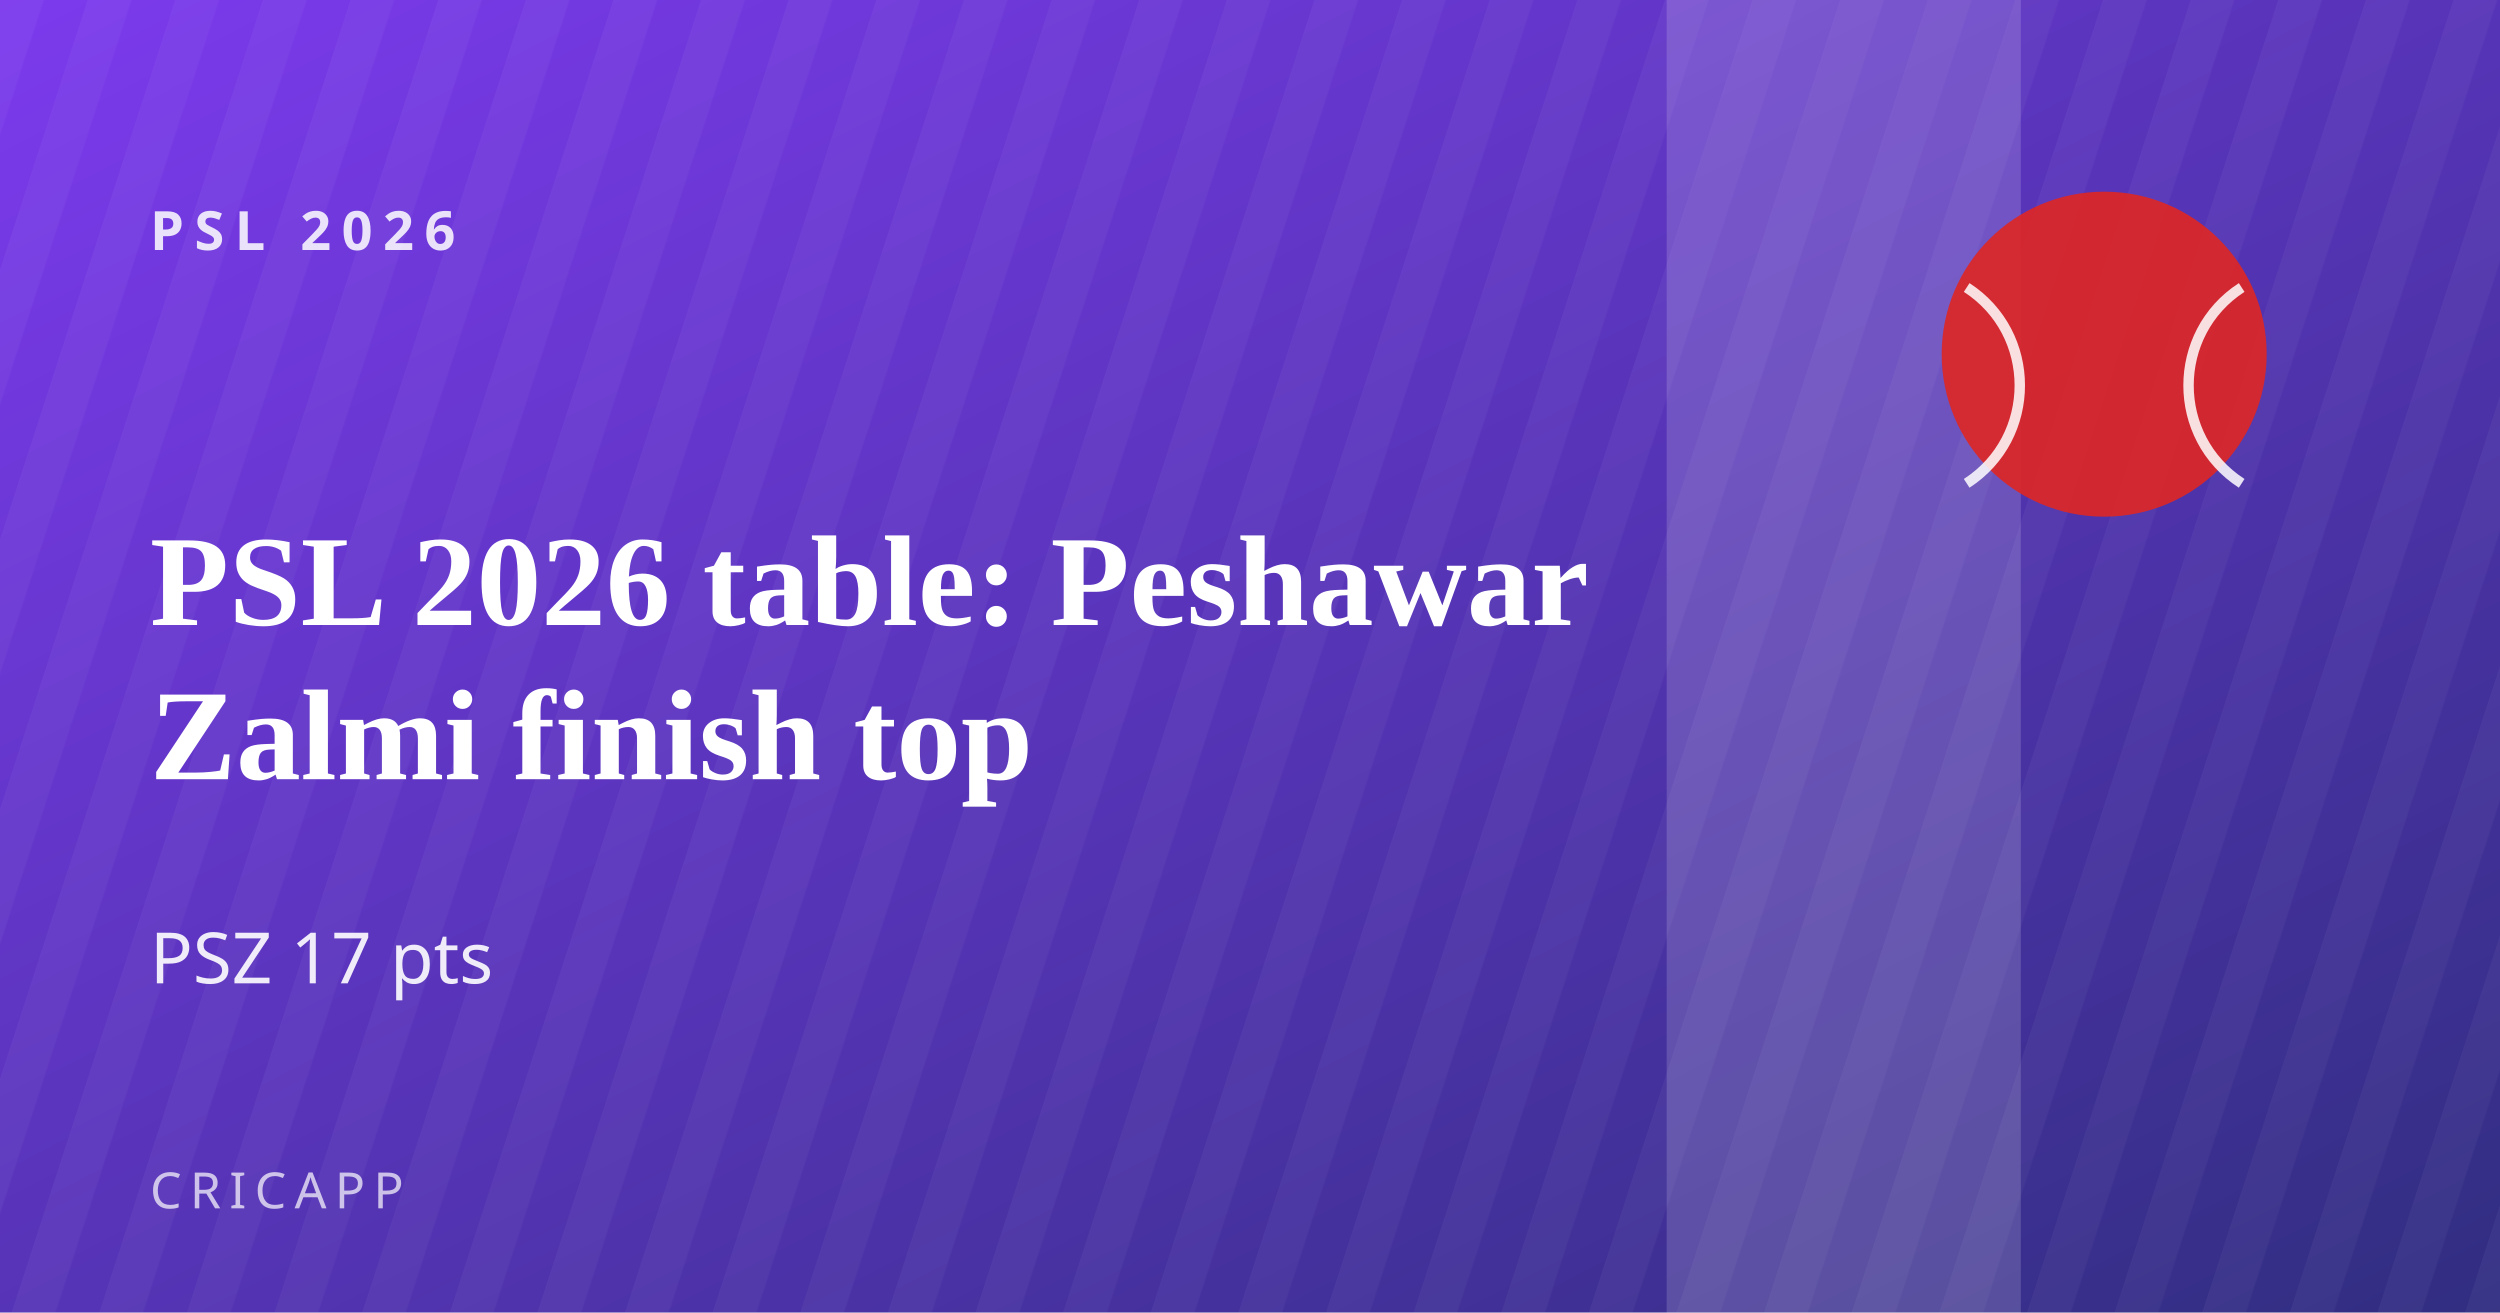
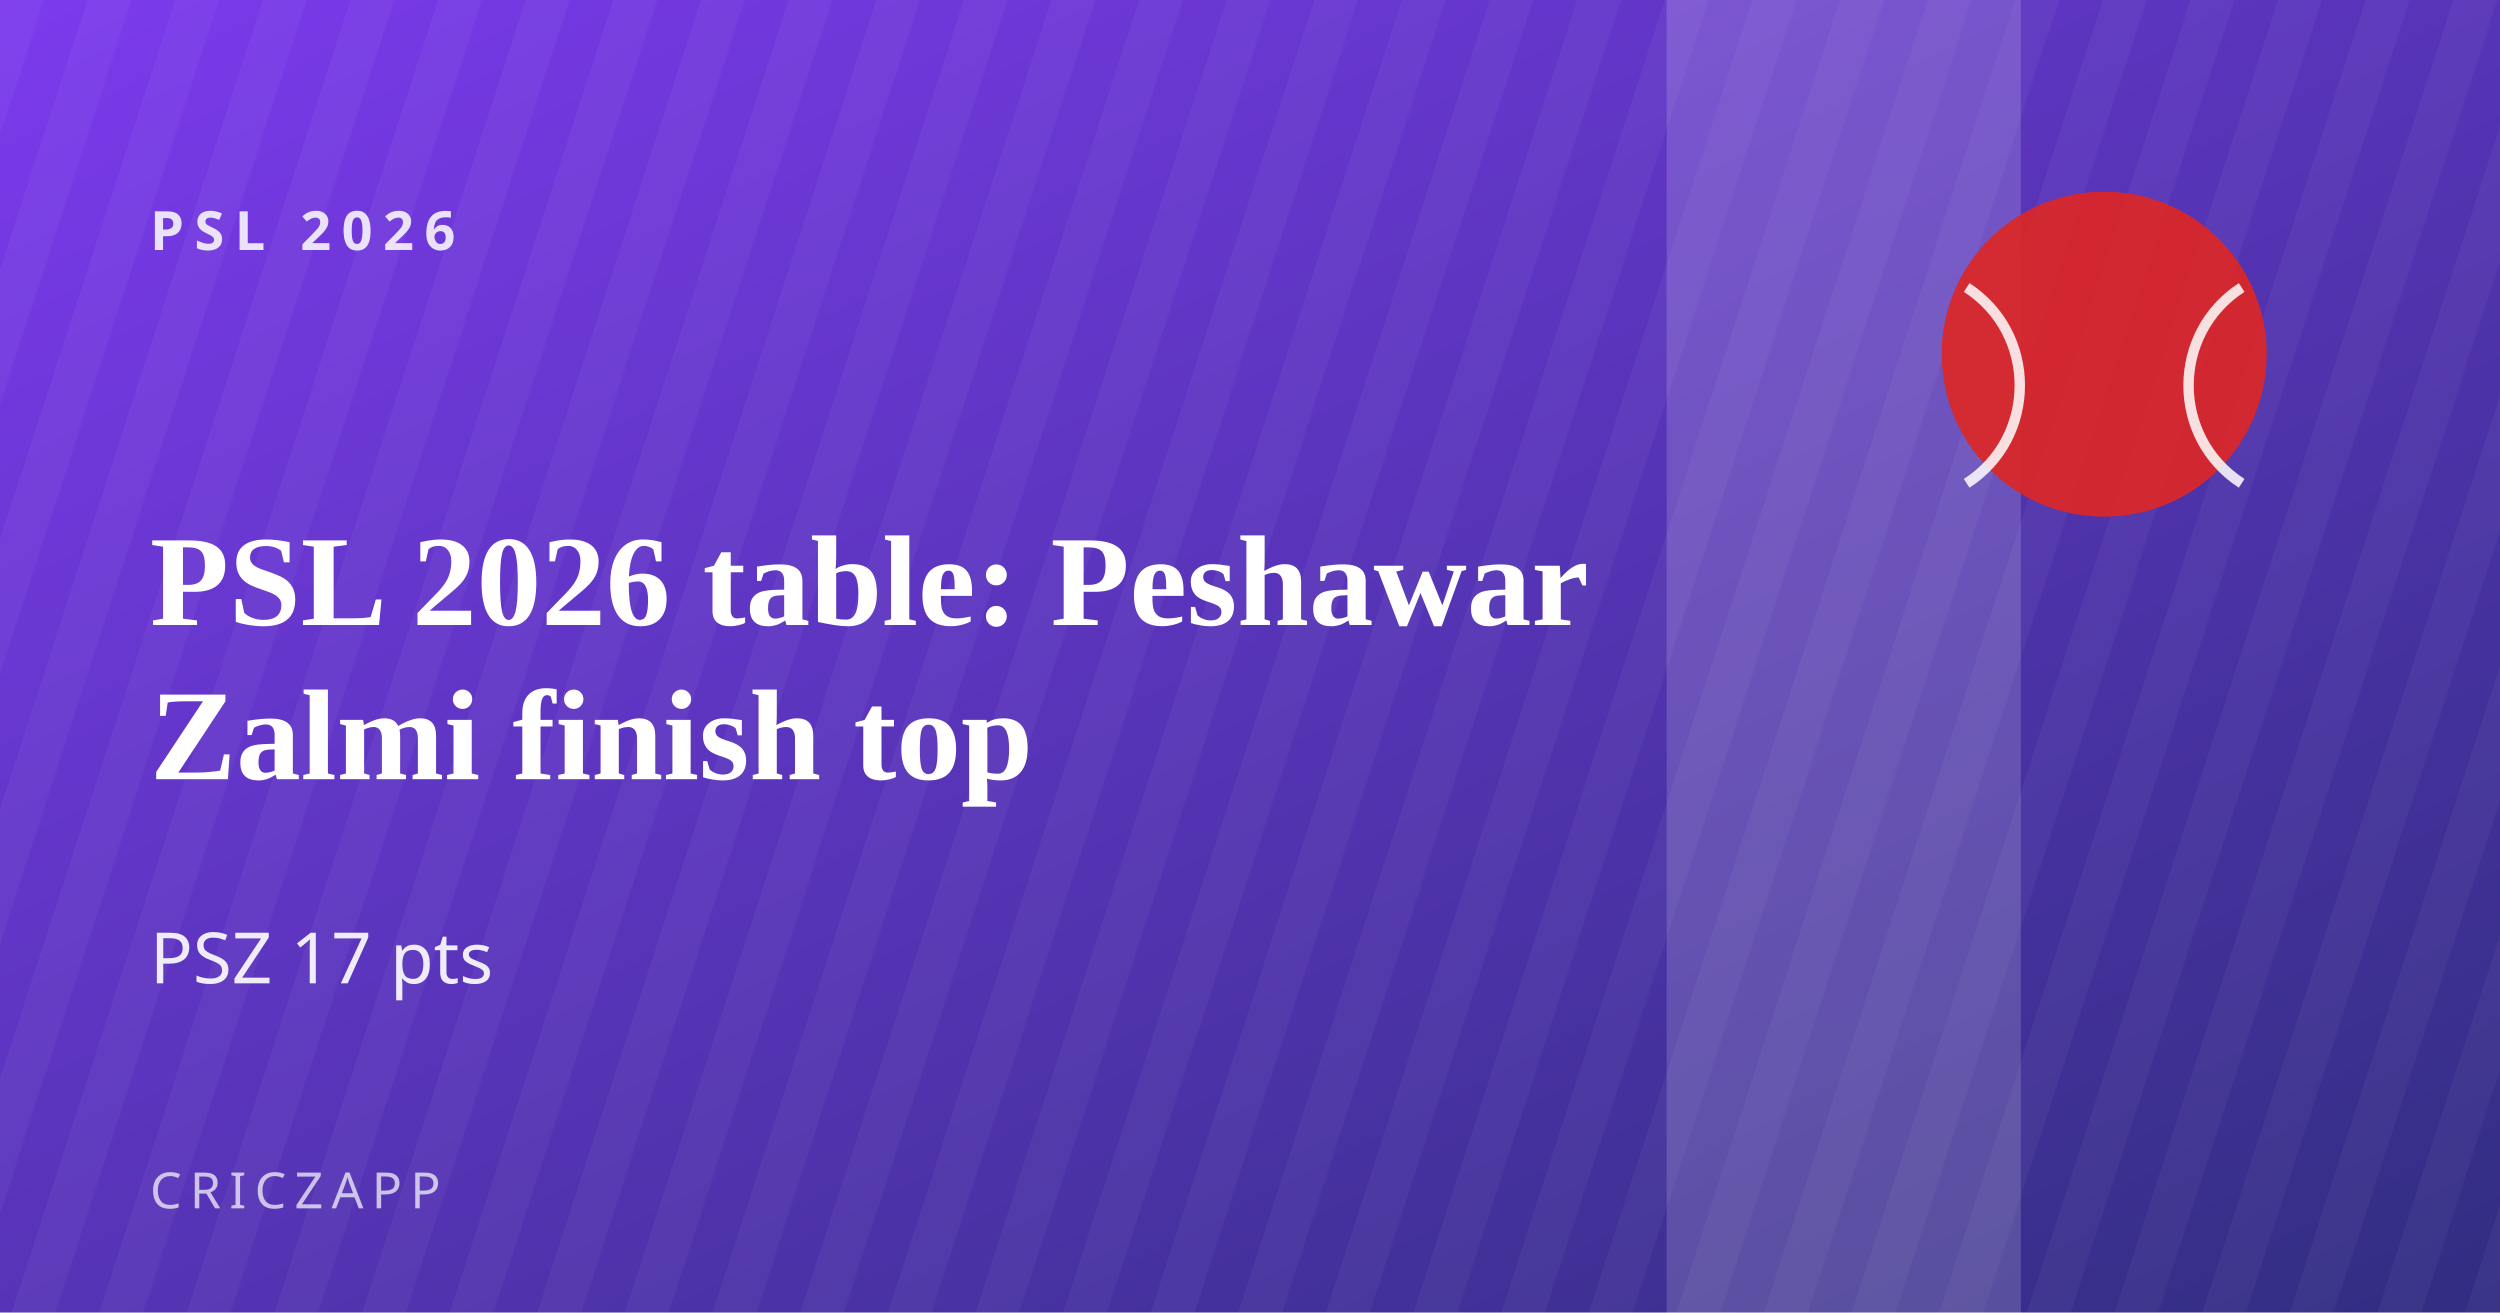
<svg xmlns="http://www.w3.org/2000/svg" viewBox="0 0 1200 630" role="img" aria-label="PSL 2026 table: Peshawar Zalmi finish top">
  <defs>
    <linearGradient id="g" x1="0" y1="0" x2="1" y2="1">
      <stop offset="0" stop-color="#7c3aed" />
      <stop offset="1" stop-color="#312e81" />
    </linearGradient>
    <pattern id="s" width="40" height="40" patternUnits="userSpaceOnUse" patternTransform="rotate(18)">
      <rect width="20" height="40" fill="#ffffff" opacity="0.04" />
    </pattern>
  </defs>
  <rect width="1200" height="630" fill="url(#g)" />
  <rect width="1200" height="630" fill="url(#s)" />
  <g opacity="0.16">
    <rect x="800" y="-40" width="170" height="760" rx="14" fill="#fff" />
    <rect x="858" y="40" width="54" height="8" fill="#fff" />
    <rect x="858" y="560" width="54" height="8" fill="#fff" />
  </g>
  <circle cx="1010" cy="170" r="78" fill="#dc2626" opacity="0.92" />
  <path d="M944 138c34 22 34 72 0 94M1076 138c-34 22-34 72 0 94" stroke="#fff" stroke-width="5" fill="none" opacity="0.85" />
  <text x="72" y="120" font-family="system-ui, sans-serif" font-size="26" font-weight="700" letter-spacing="5" fill="#ffffff" opacity="0.85">PSL 2026</text>
  <text x="72" y="300" font-family="Georgia, 'Times New Roman', serif" font-size="62" font-weight="700" fill="#ffffff">PSL 2026 table: Peshawar</text>
  <text x="72" y="374" font-family="Georgia, 'Times New Roman', serif" font-size="62" font-weight="700" fill="#ffffff">Zalmi finish top</text>
  <text x="72" y="472" font-family="system-ui, sans-serif" font-size="34" fill="#ffffff" opacity="0.9">PSZ 17 pts</text>
-   <text x="72" y="580" font-family="system-ui, sans-serif" font-size="24" letter-spacing="4" fill="#ffffff" opacity="0.7">CRICAPP</text>
+   <text x="72" y="580" font-family="system-ui, sans-serif" font-size="24" letter-spacing="4" fill="#ffffff" opacity="0.7">CRICZAPP</text>
</svg>
